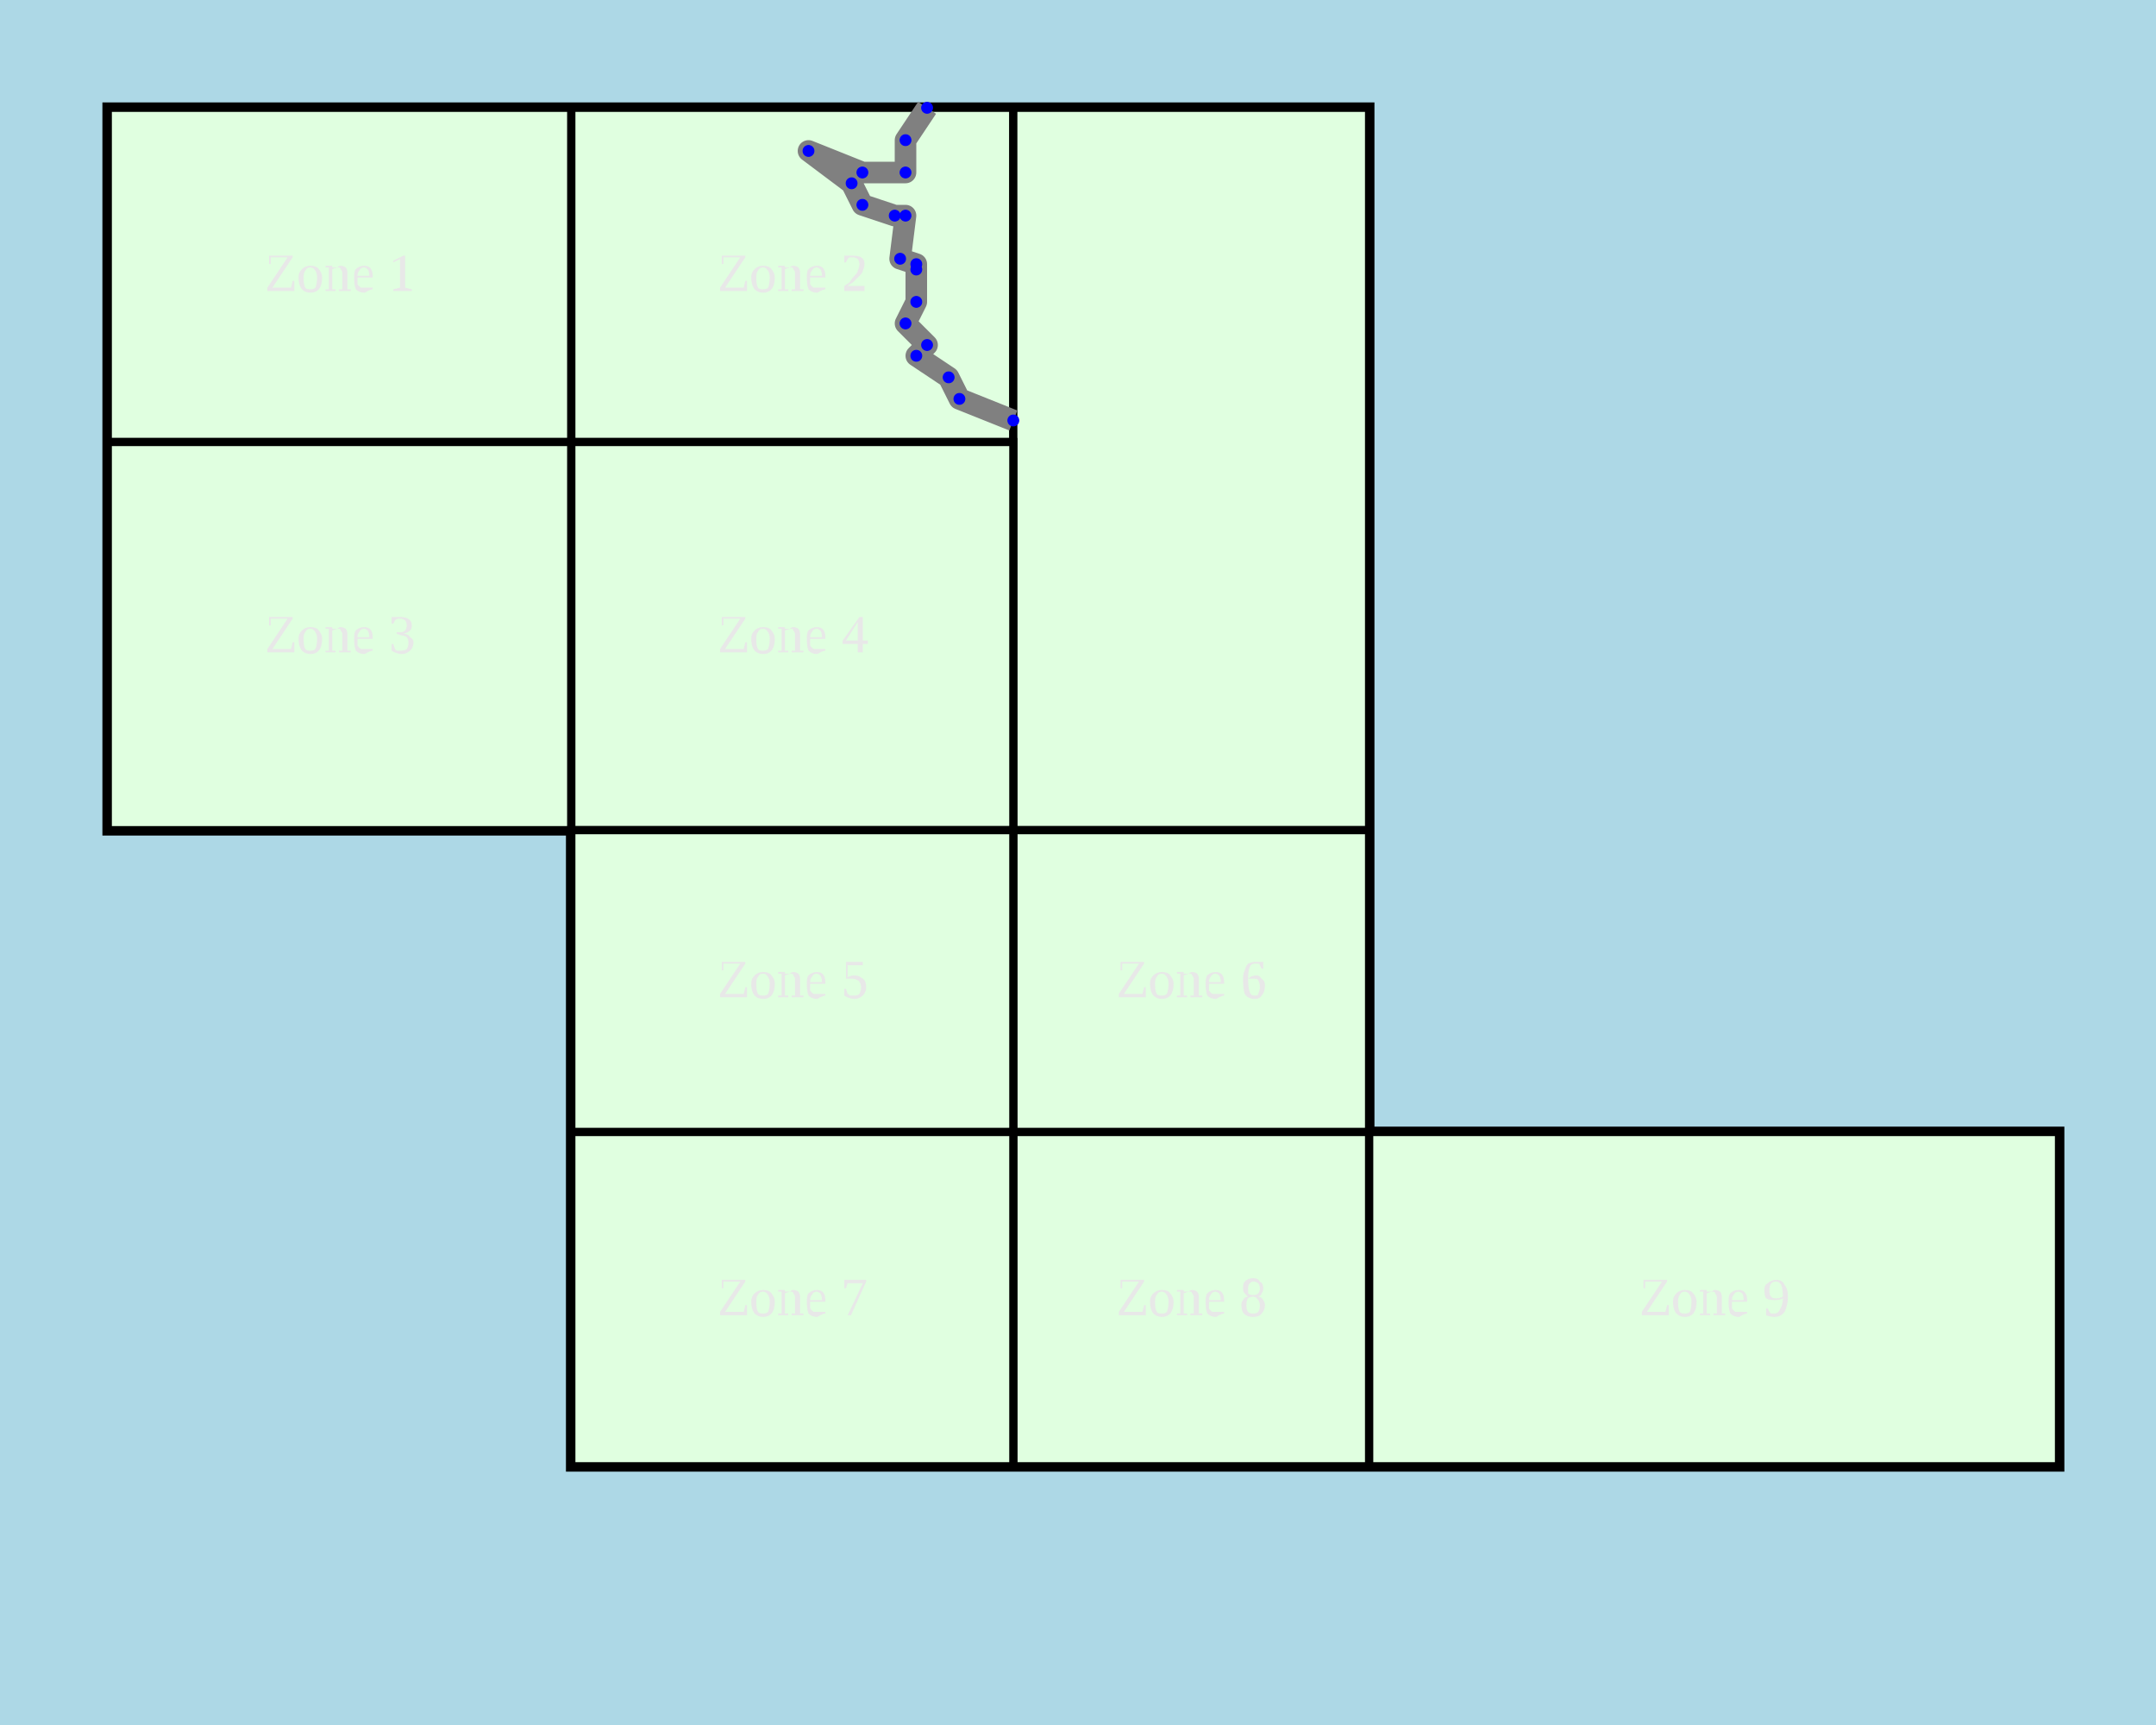
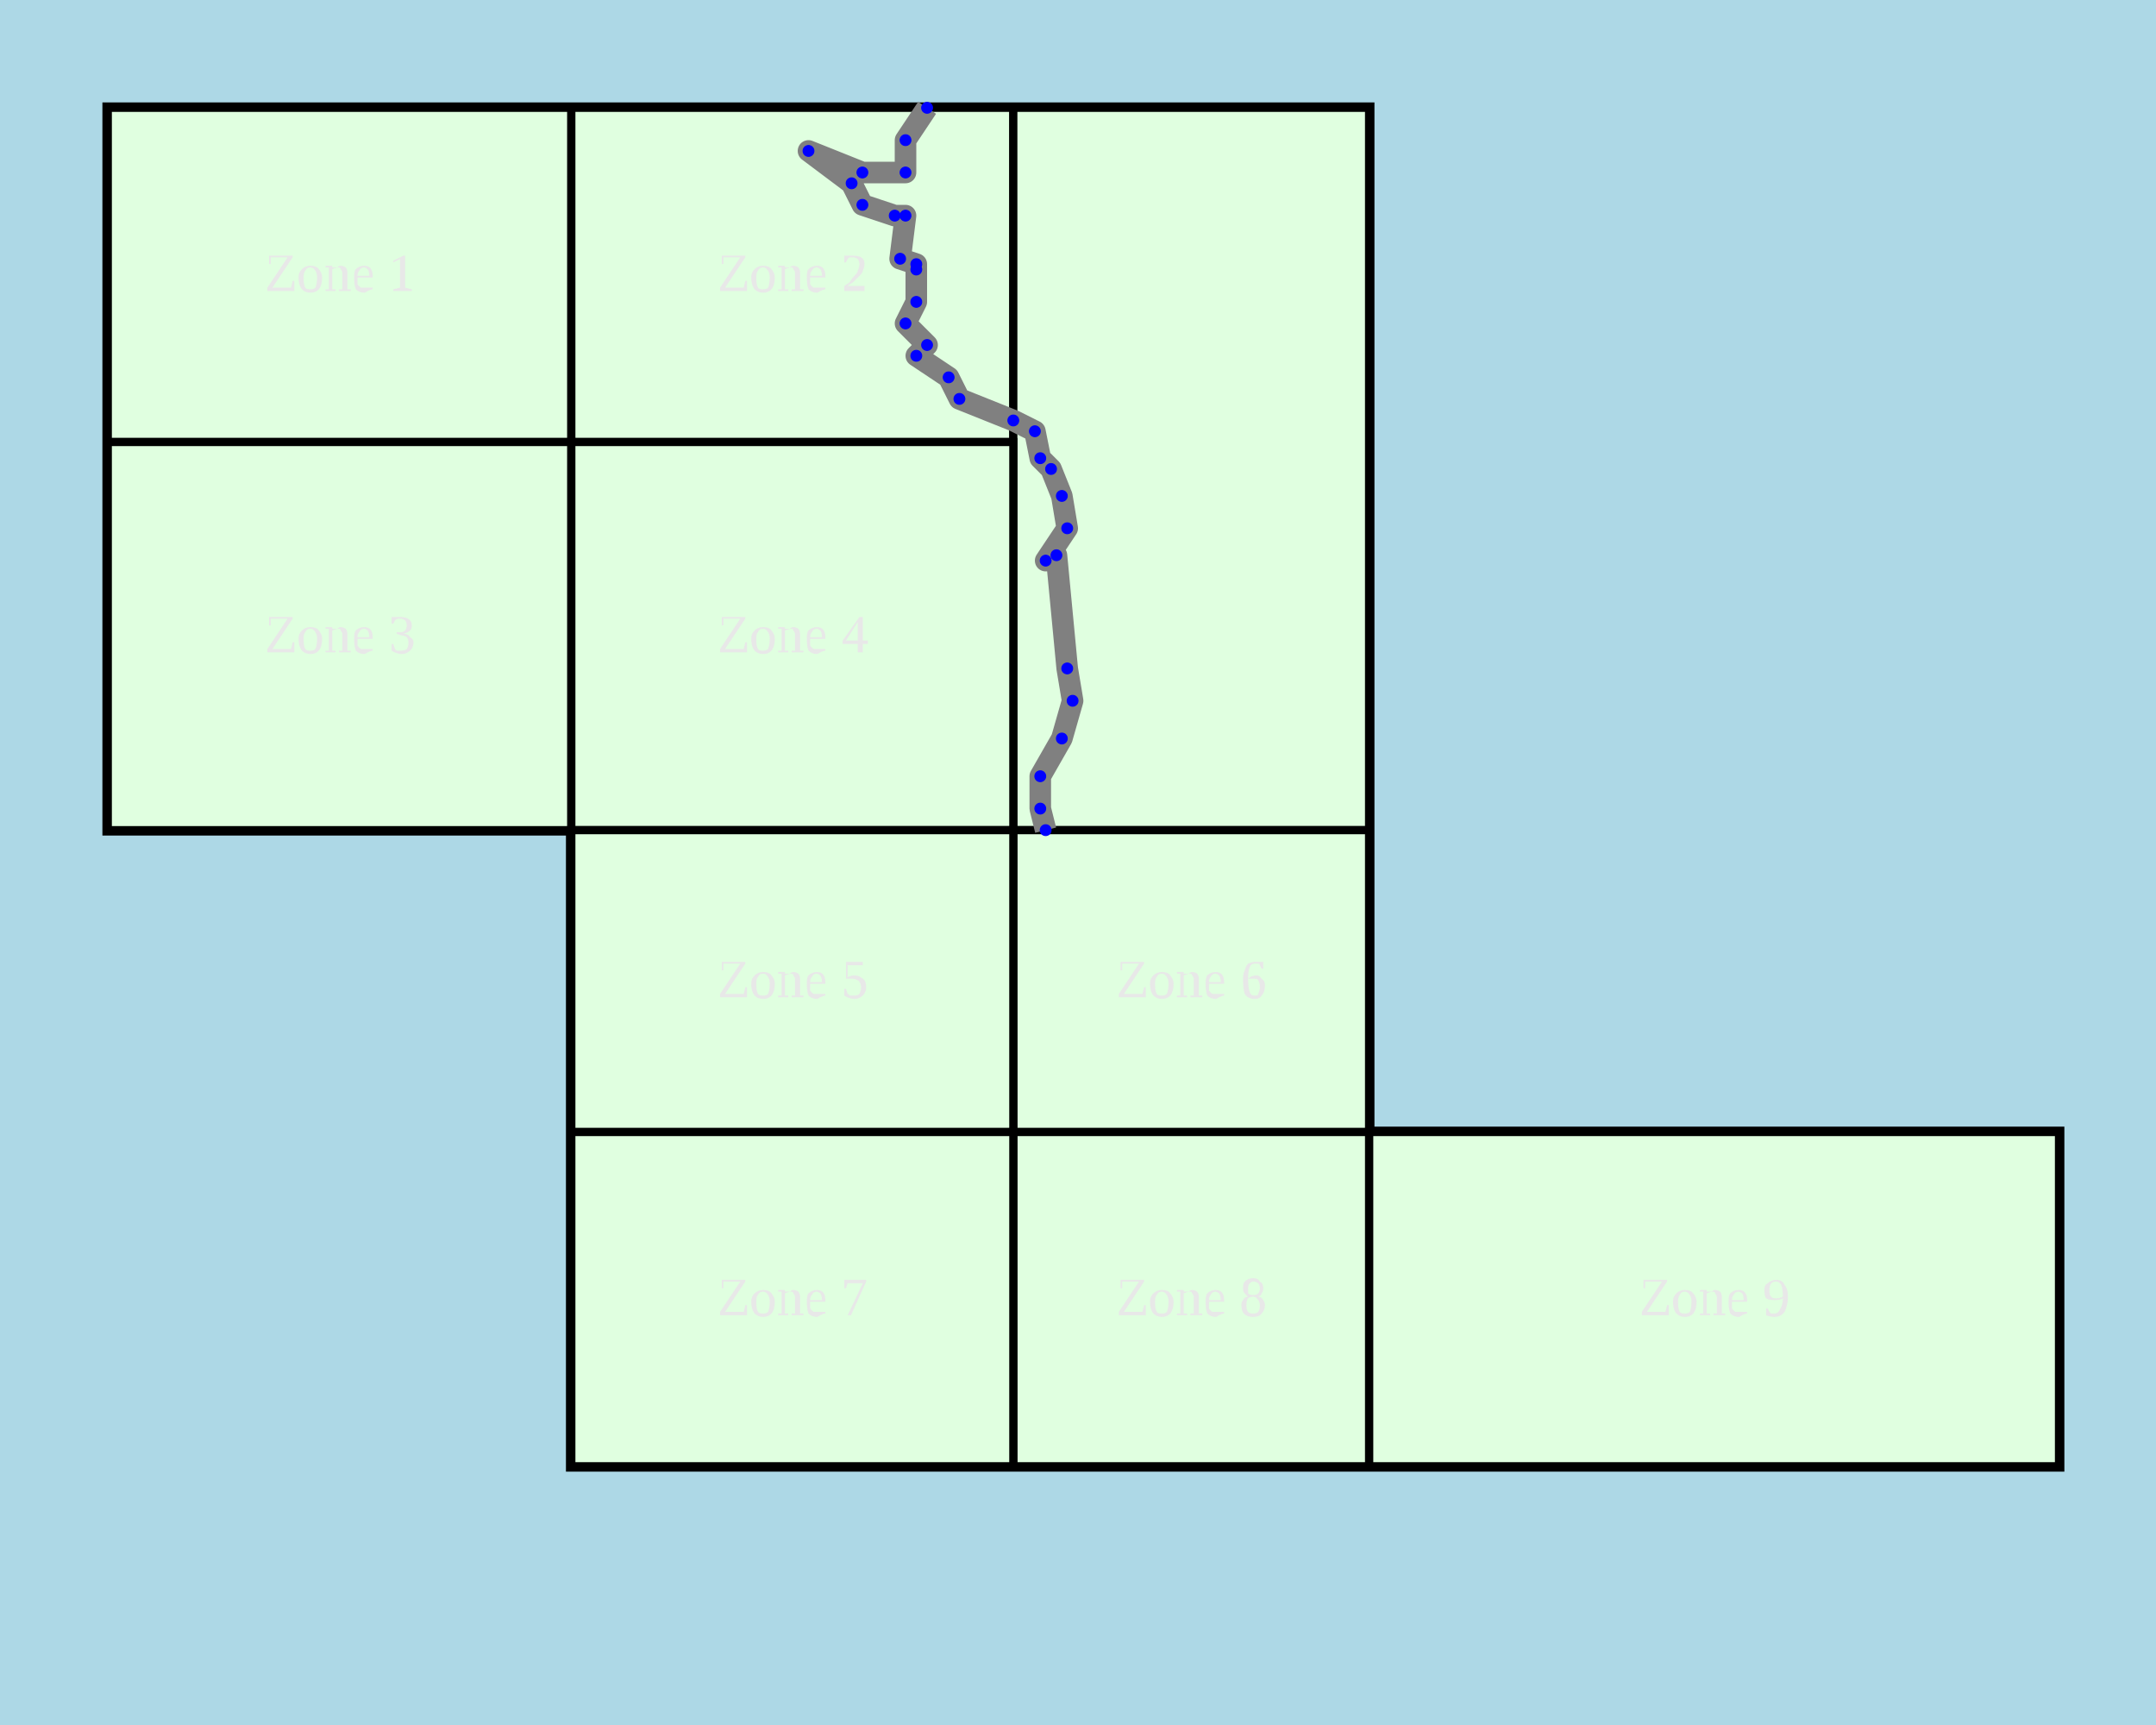
<svg xmlns="http://www.w3.org/2000/svg" width="20.0cm" height="16.0cm" viewBox="0 0 20.0 16.0">
  <rect width="100%" height="100%" fill="lightblue" />
  <g transform="translate(1.0, 1.0)">
    <path d="M 0,0 L 11.7,0 L 11.7,9.5 L 18.1,9.5 L 18.1,12.6 L 4.3,12.6 L 4.3,6.7 L 0,6.7 Z" fill="none" stroke="black" stroke-width="0.1" />
    <rect x="0" y="0" width="4.3" height="3.1" fill="#E0FFE0" stroke="black" stroke-width="0.002cm" />
    <text x="2.15" y="1.55" fill="#E8E8E8" font-size="0.5" text-anchor="middle" dy=".3em">Zone 1</text>
    <rect x="4.3" y="0" width="4.1" height="3.1" fill="#E0FFE0" stroke="black" stroke-width="0.002cm" />
    <text x="6.35" y="1.55" fill="#E8E8E8" font-size="0.5" text-anchor="middle" dy=".3em">Zone 2</text>
    <rect x="8.4" y="0" width="3.3" height="6.7" fill="#E0FFE0" stroke="black" stroke-width="0.002cm" />
    <text x="10.05" y="3.35" fill="#E8E8E8" font-size="0.5" text-anchor="middle" dy=".3em" />
    <rect x="0" y="3.1" width="4.3" height="3.6" fill="#E0FFE0" stroke="black" stroke-width="0.002cm" />
    <text x="2.15" y="4.9" fill="#E8E8E8" font-size="0.5" text-anchor="middle" dy=".3em">Zone 3</text>
    <rect x="4.3" y="3.1" width="4.1" height="3.6" fill="#E0FFE0" stroke="black" stroke-width="0.002cm" />
    <text x="6.35" y="4.9" fill="#E8E8E8" font-size="0.5" text-anchor="middle" dy=".3em">Zone 4</text>
    <rect x="8.4" y="6.7" width="3.3" height="2.8" fill="#E0FFE0" stroke="black" stroke-width="0.002cm" />
    <text x="10.05" y="8.1" fill="#E8E8E8" font-size="0.5" text-anchor="middle" dy=".3em">Zone 6</text>
    <rect x="4.3" y="6.7" width="4.1" height="2.8" fill="#E0FFE0" stroke="black" stroke-width="0.002cm" />
    <text x="6.35" y="8.1" fill="#E8E8E8" font-size="0.5" text-anchor="middle" dy=".3em">Zone 5</text>
    <rect x="11.7" y="9.5" width="6.4" height="3.1" fill="#E0FFE0" stroke="black" stroke-width="0.002cm" />
    <text x="14.9" y="11.05" fill="#E8E8E8" font-size="0.5" text-anchor="middle" dy=".3em">Zone 9</text>
    <rect x="8.4" y="9.5" width="3.3" height="3.1" fill="#E0FFE0" stroke="black" stroke-width="0.002cm" />
    <text x="10.05" y="11.05" fill="#E8E8E8" font-size="0.5" text-anchor="middle" dy=".3em">Zone 8</text>
    <rect x="4.3" y="9.5" width="4.1" height="3.1" fill="#E0FFE0" stroke="black" stroke-width="0.002cm" />
    <text x="6.35" y="11.05" fill="#E8E8E8" font-size="0.5" text-anchor="middle" dy=".3em">Zone 7</text>
-     <path d="M 7.6,0 7.4,0.3 7.4,0.6 7.0,0.6 6.5,0.4 6.9,0.7 7.0,0.9 7.3,1.0 7.4,1.0 7.35,1.4 7.5,1.45 7.5,1.5 7.5,1.8 7.4,2.0 7.6,2.2 7.5,2.3 7.8,2.5 7.9,2.7 8.4,2.9" fill="none" stroke="gray" stroke-width="0.2" stroke-linejoin="round" />
+     <path d="M 7.6,0 7.4,0.3 7.4,0.6 7.0,0.6 6.5,0.4 6.9,0.7 7.0,0.9 7.3,1.0 7.4,1.0 7.35,1.4 7.5,1.45 7.5,1.5 7.5,1.8 7.4,2.0 7.6,2.2 7.5,2.3 7.8,2.5 7.9,2.7 8.4,2.9 8.6,3.0 8.65,3.25 8.75,3.35 8.85,3.6 8.9,3.9 8.7,4.2 8.8,4.15 8.9,5.2 8.95,5.5 8.85,5.85 8.65,6.2 8.65,6.5 8.7,6.7" fill="none" stroke="gray" stroke-width="0.2" stroke-linejoin="round" />
    <circle cx="7.6" cy="0" r="0.05" fill="blue" stroke="blue" stroke-width="0.01" />
    <circle cx="7.4" cy="0.3" r="0.05" fill="blue" stroke="blue" stroke-width="0.01" />
    <circle cx="7.4" cy="0.6" r="0.05" fill="blue" stroke="blue" stroke-width="0.01" />
    <circle cx="7.0" cy="0.6" r="0.05" fill="blue" stroke="blue" stroke-width="0.01" />
    <circle cx="6.5" cy="0.4" r="0.05" fill="blue" stroke="blue" stroke-width="0.01" />
    <circle cx="6.9" cy="0.7" r="0.05" fill="blue" stroke="blue" stroke-width="0.01" />
    <circle cx="7.0" cy="0.9" r="0.05" fill="blue" stroke="blue" stroke-width="0.01" />
    <circle cx="7.3" cy="1.0" r="0.05" fill="blue" stroke="blue" stroke-width="0.01" />
    <circle cx="7.4" cy="1.0" r="0.05" fill="blue" stroke="blue" stroke-width="0.01" />
    <circle cx="7.35" cy="1.4" r="0.05" fill="blue" stroke="blue" stroke-width="0.01" />
    <circle cx="7.5" cy="1.45" r="0.05" fill="blue" stroke="blue" stroke-width="0.01" />
    <circle cx="7.5" cy="1.5" r="0.05" fill="blue" stroke="blue" stroke-width="0.01" />
    <circle cx="7.5" cy="1.8" r="0.05" fill="blue" stroke="blue" stroke-width="0.01" />
    <circle cx="7.4" cy="2.0" r="0.05" fill="blue" stroke="blue" stroke-width="0.01" />
    <circle cx="7.6" cy="2.2" r="0.05" fill="blue" stroke="blue" stroke-width="0.01" />
    <circle cx="7.5" cy="2.3" r="0.05" fill="blue" stroke="blue" stroke-width="0.01" />
    <circle cx="7.8" cy="2.5" r="0.05" fill="blue" stroke="blue" stroke-width="0.01" />
    <circle cx="7.9" cy="2.7" r="0.05" fill="blue" stroke="blue" stroke-width="0.01" />
    <circle cx="8.4" cy="2.9" r="0.05" fill="blue" stroke="blue" stroke-width="0.01" />
+     <circle cx="8.6" cy="3.0" r="0.05" fill="blue" stroke="blue" stroke-width="0.01" />
+     <circle cx="8.65" cy="3.25" r="0.05" fill="blue" stroke="blue" stroke-width="0.01" />
+     <circle cx="8.75" cy="3.35" r="0.05" fill="blue" stroke="blue" stroke-width="0.01" />
+     <circle cx="8.85" cy="3.6" r="0.05" fill="blue" stroke="blue" stroke-width="0.01" />
+     <circle cx="8.9" cy="3.9" r="0.05" fill="blue" stroke="blue" stroke-width="0.01" />
+     <circle cx="8.7" cy="4.2" r="0.05" fill="blue" stroke="blue" stroke-width="0.01" />
+     <circle cx="8.8" cy="4.15" r="0.05" fill="blue" stroke="blue" stroke-width="0.01" />
+     <circle cx="8.9" cy="5.2" r="0.05" fill="blue" stroke="blue" stroke-width="0.01" />
+     <circle cx="8.95" cy="5.5" r="0.05" fill="blue" stroke="blue" stroke-width="0.01" />
+     <circle cx="8.85" cy="5.85" r="0.05" fill="blue" stroke="blue" stroke-width="0.01" />
+     <circle cx="8.65" cy="6.2" r="0.05" fill="blue" stroke="blue" stroke-width="0.01" />
+     <circle cx="8.65" cy="6.5" r="0.05" fill="blue" stroke="blue" stroke-width="0.01" />
+     <circle cx="8.7" cy="6.7" r="0.05" fill="blue" stroke="blue" stroke-width="0.01" />
  </g>
</svg>
